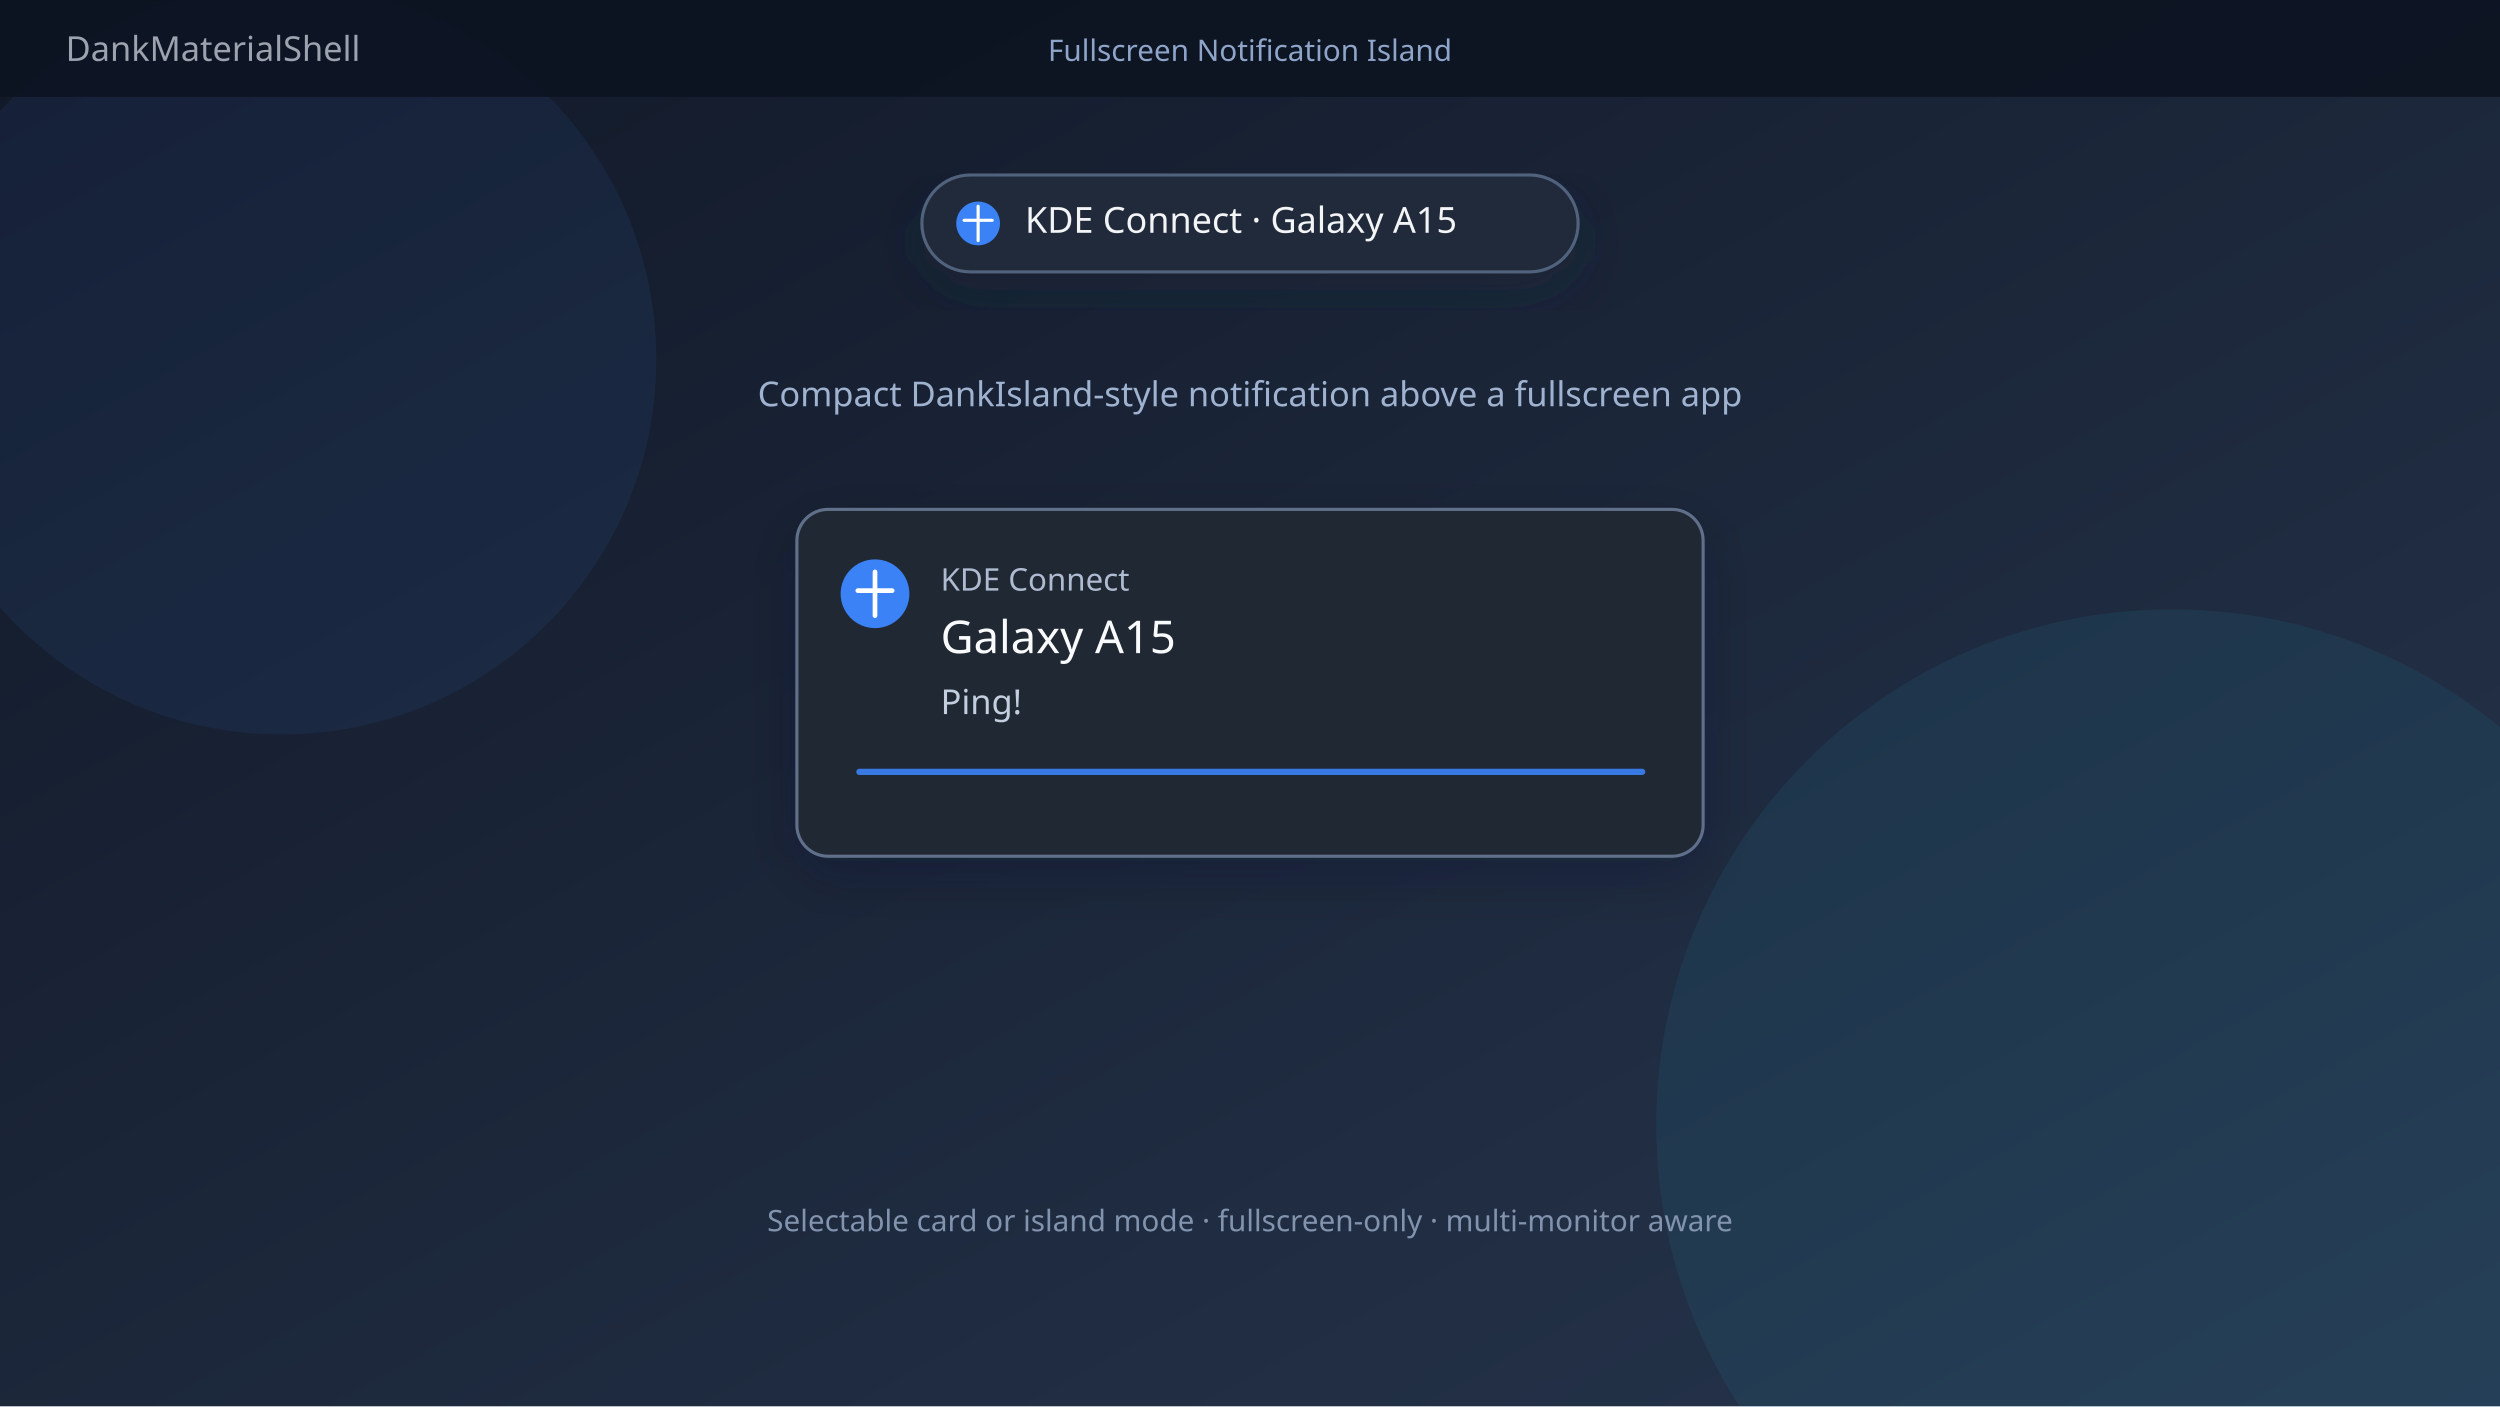
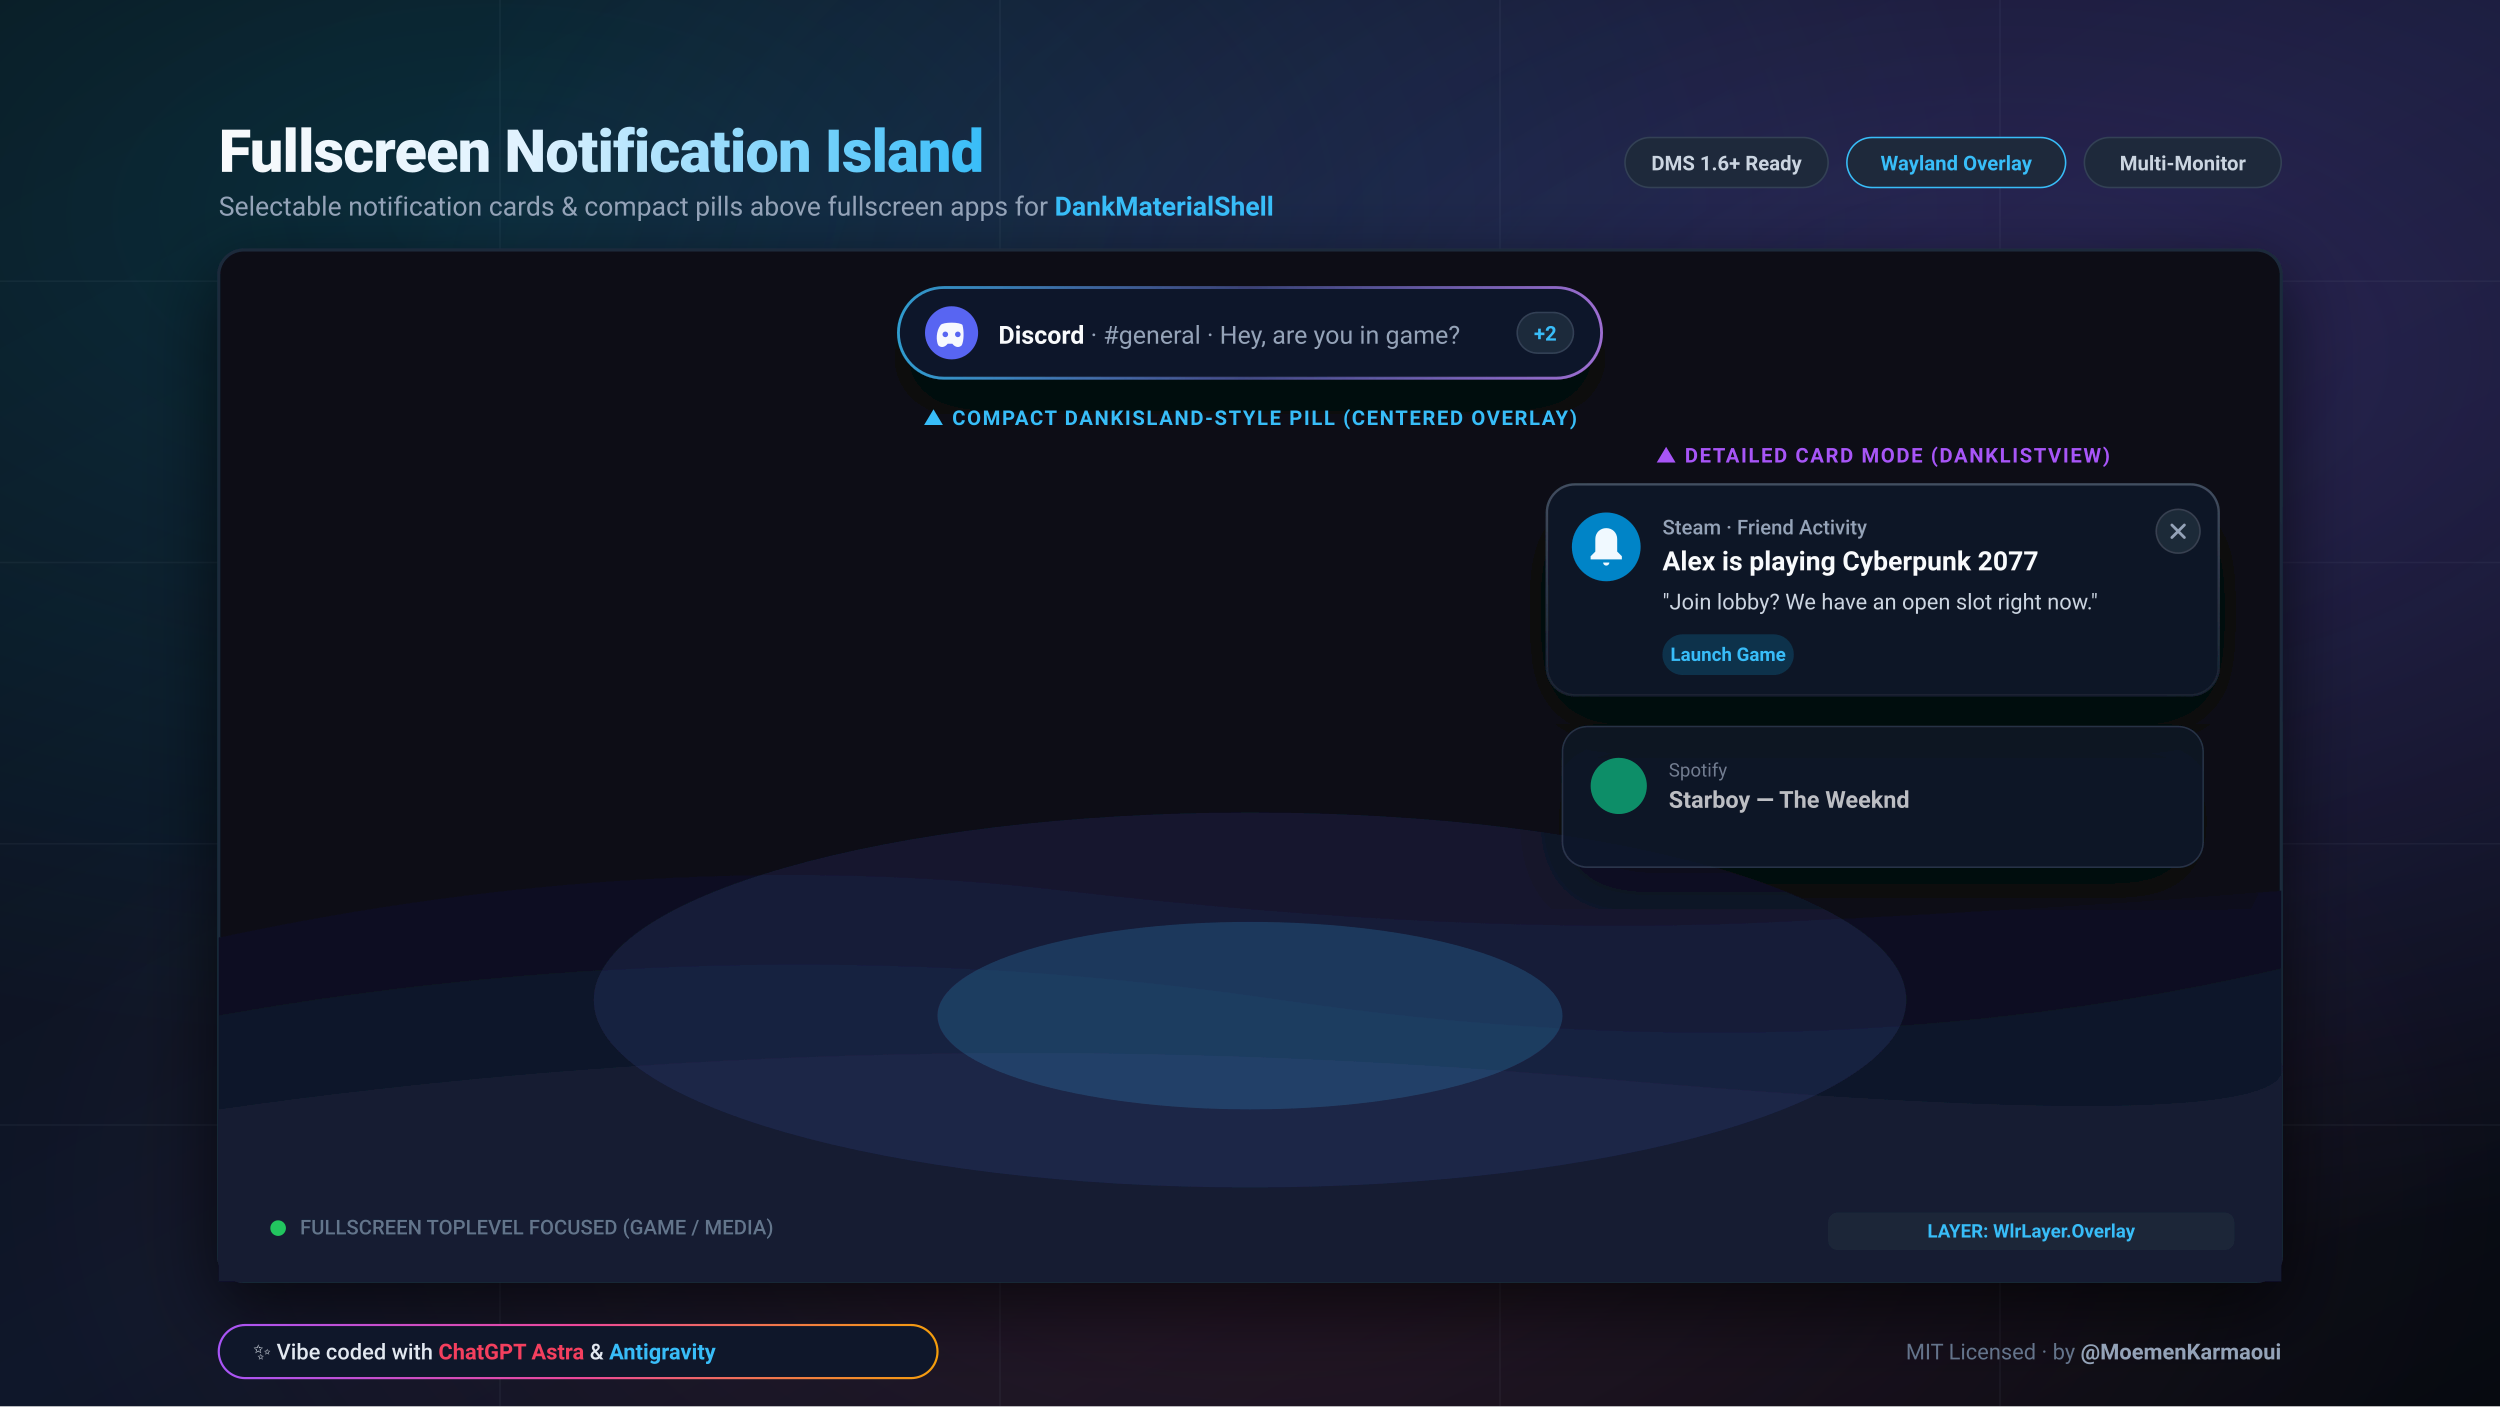
- <svg xmlns="http://www.w3.org/2000/svg" width="1600" height="900" viewBox="0 0 1600 900">
+ <svg xmlns="http://www.w3.org/2000/svg" viewBox="0 0 1600 900" width="1600" height="900">
  <defs>
-     <linearGradient id="bg" x1="0" y1="0" x2="1" y2="1">
-       <stop offset="0" stop-color="#111827" />
-       <stop offset="1" stop-color="#26354d" />
+     <linearGradient id="bg" x1="0%" y1="0%" x2="100%" y2="100%">
+       <stop offset="0%" stop-color="#0a0d14" />
+       <stop offset="50%" stop-color="#0f172a" />
+       <stop offset="100%" stop-color="#070a10" />
    </linearGradient>
-     <filter id="shadow" x="-20%" y="-20%" width="140%" height="160%">
-       <feGaussianBlur stdDeviation="18" />
-       <feComponentTransfer>
-         <feFuncA type="linear" slope=".35" />
-       </feComponentTransfer>
-       <feOffset dy="12" />
+     <radialGradient id="glow-cyan" cx="20%" cy="15%" r="60%">
+       <stop offset="0%" stop-color="#06b6d4" stop-opacity="0.18" />
+       <stop offset="100%" stop-color="#06b6d4" stop-opacity="0" />
+     </radialGradient>
+     <radialGradient id="glow-violet" cx="80%" cy="25%" r="65%">
+       <stop offset="0%" stop-color="#8b5cf6" stop-opacity="0.22" />
+       <stop offset="100%" stop-color="#8b5cf6" stop-opacity="0" />
+     </radialGradient>
+     <radialGradient id="glow-magenta" cx="50%" cy="85%" r="50%">
+       <stop offset="0%" stop-color="#f43f5e" stop-opacity="0.12" />
+       <stop offset="100%" stop-color="#f43f5e" stop-opacity="0" />
+     </radialGradient>
+     <linearGradient id="pillBorder" x1="0%" y1="0%" x2="100%" y2="0%">
+       <stop offset="0%" stop-color="#38bdf8" stop-opacity="0.8" />
+       <stop offset="50%" stop-color="#818cf8" stop-opacity="0.4" />
+       <stop offset="100%" stop-color="#c084fc" stop-opacity="0.8" />
+     </linearGradient>
+     <linearGradient id="cardBorder" x1="0%" y1="0%" x2="0%" y2="100%">
+       <stop offset="0%" stop-color="#64748b" stop-opacity="0.6" />
+       <stop offset="100%" stop-color="#334155" stop-opacity="0.3" />
+     </linearGradient>
+     <linearGradient id="titleGrad" x1="0%" y1="0%" x2="100%" y2="0%">
+       <stop offset="0%" stop-color="#f8fafc" />
+       <stop offset="40%" stop-color="#e0f2fe" />
+       <stop offset="100%" stop-color="#38bdf8" />
+     </linearGradient>
+     <linearGradient id="vibeGrad" x1="0%" y1="0%" x2="100%" y2="0%">
+       <stop offset="0%" stop-color="#a855f7" />
+       <stop offset="50%" stop-color="#ec4899" />
+       <stop offset="100%" stop-color="#f59e0b" />
+     </linearGradient>
+     <filter id="shadow-soft" x="-20%" y="-20%" width="140%" height="150%">
+       <feDropShadow dx="0" dy="16" stdDeviation="24" flood-color="#000" flood-opacity="0.65" />
+     </filter>
+     <filter id="shadow-pill" x="-20%" y="-20%" width="140%" height="160%">
+       <feDropShadow dx="0" dy="10" stdDeviation="18" flood-color="#0284c7" flood-opacity="0.35" />
+       <feDropShadow dx="0" dy="16" stdDeviation="26" flood-color="#000" flood-opacity="0.7" />
    </filter>
  </defs>
  <rect width="1600" height="900" fill="url(#bg)" />
-   <circle cx="180" cy="230" r="240" fill="#3b82f6" opacity=".08" />
-   <circle cx="1390" cy="720" r="330" fill="#22d3ee" opacity=".07" />
-   <rect x="0" y="0" width="1600" height="62" fill="#0b1220" opacity=".88" />
-   <text x="42" y="39" fill="#9ca3af" font-family="sans-serif" font-size="22">DankMaterialShell</text>
-   <text x="800" y="39" text-anchor="middle" fill="#8ea4c9" font-family="sans-serif" font-size="19">Fullscreen Notification Island</text>
-   <rect x="590" y="112" width="420" height="62" rx="31" fill="#1f2937" opacity=".96" filter="url(#shadow)" />
-   <rect x="590" y="112" width="420" height="62" rx="31" fill="#202a3b" stroke="#51627d" stroke-width="2" />
-   <circle cx="626" cy="143" r="14" fill="#3b82f6" />
-   <path d="M626 132v22M617 141h18" stroke="#fff" stroke-width="2" stroke-linecap="round" />
-   <text x="656" y="149" fill="#f3f4f6" font-family="sans-serif" font-size="23">KDE Connect · Galaxy A15</text>
-   <text x="800" y="260" text-anchor="middle" fill="#9fb2cf" font-family="sans-serif" font-size="22">Compact DankIsland-style notification above a fullscreen app</text>
-   <rect x="510" y="326" width="580" height="222" rx="20" fill="#111827" opacity=".7" filter="url(#shadow)" />
-   <rect x="510" y="326" width="580" height="222" rx="20" fill="#202833" stroke="#60708b" stroke-width="2" />
-   <circle cx="560" cy="380" r="22" fill="#3b82f6" />
-   <path d="M560 366v28M549 378h22" stroke="#fff" stroke-width="3" stroke-linecap="round" />
-   <text x="602" y="378" fill="#aebbd0" font-family="sans-serif" font-size="20">KDE Connect</text>
-   <text x="602" y="418" fill="#f9fafb" font-family="sans-serif" font-size="29">Galaxy A15</text>
-   <text x="602" y="457" fill="#c3cede" font-family="sans-serif" font-size="22">Ping!</text>
-   <rect x="548" y="492" width="505" height="4" rx="2" fill="#3b82f6" opacity=".9" />
-   <text x="800" y="788" text-anchor="middle" fill="#8293ad" font-family="sans-serif" font-size="19">Selectable card or island mode · fullscreen-only · multi-monitor aware</text>
+   <rect width="1600" height="900" fill="url(#glow-cyan)" />
+   <rect width="1600" height="900" fill="url(#glow-violet)" />
+   <rect width="1600" height="900" fill="url(#glow-magenta)" />
+   <g opacity="0.07" stroke="#94a3b8" stroke-width="1">
+     <line x1="0" y1="180" x2="1600" y2="180" />
+     <line x1="0" y1="360" x2="1600" y2="360" />
+     <line x1="0" y1="540" x2="1600" y2="540" />
+     <line x1="0" y1="720" x2="1600" y2="720" />
+     <line x1="320" y1="0" x2="320" y2="900" />
+     <line x1="640" y1="0" x2="640" y2="900" />
+     <line x1="960" y1="0" x2="960" y2="900" />
+     <line x1="1280" y1="0" x2="1280" y2="900" />
+   </g>
+   <g transform="translate(140, 160)" filter="url(#shadow-soft)">
+     <rect width="1320" height="660" rx="16" fill="#090d16" stroke="#1e293b" stroke-width="2" />
+     <path d="M 0,440 Q 280,380 540,410 T 1000,430 T 1320,410 L 1320,660 L 0,660 Z" fill="#0b1120" />
+     <path d="M 0,490 Q 340,430 680,480 T 1320,460 L 1320,660 L 0,660 Z" fill="#0f172a" opacity="0.9" />
+     <path d="M 0,550 Q 420,490 880,530 T 1320,520 L 1320,660 L 0,660 Z" fill="#131c31" />
+     <ellipse cx="660" cy="480" rx="420" ry="120" fill="#6366f1" opacity="0.12" />
+     <ellipse cx="660" cy="490" rx="200" ry="60" fill="#38bdf8" opacity="0.18" />
+     <g transform="translate(28, 616)">
+       <circle cx="10" cy="10" r="5" fill="#22c55e" />
+       <text x="24" y="14" fill="#64748b" font-family="-apple-system, BlinkMacSystemFont, 'Segoe UI', Roboto, sans-serif" font-size="13" font-weight="500">FULLSCREEN TOPLEVEL FOCUSED (GAME / MEDIA)</text>
+     </g>
+     <g transform="translate(1030, 616)">
+       <rect x="0" y="0" width="260" height="24" rx="6" fill="#1e293b" opacity="0.8" />
+       <text x="130" y="16" text-anchor="middle" fill="#38bdf8" font-family="-apple-system, BlinkMacSystemFont, 'Segoe UI', Roboto, sans-serif" font-size="12" font-weight="600">LAYER: WlrLayer.Overlay</text>
+     </g>
+     <g transform="translate(435, 24)" filter="url(#shadow-pill)">
+       <rect width="450" height="58" rx="29" fill="#0f172a" fill-opacity="0.95" />
+       <rect width="450" height="58" rx="29" fill="none" stroke="url(#pillBorder)" stroke-width="1.8" />
+       <circle cx="34" cy="29" r="17" fill="#5865F2" />
+       <path d="M 27,24 C 28.5,22 39.5,22 41,24 C 42,28 42,34 40.5,37 C 38.5,39 36,38 34.5,36 C 33.5,36 32.5,36 31.5,36 C 30,38 27.5,39 25.5,37 C 24,34 24,28 27,24 Z" fill="#fff" opacity="0.95" />
+       <circle cx="30" cy="30" r="1.8" fill="#5865F2" />
+       <circle cx="38" cy="30" r="1.8" fill="#5865F2" />
+       <text x="64" y="36" fill="#f8fafc" font-family="-apple-system, BlinkMacSystemFont, 'Segoe UI', Roboto, sans-serif" font-size="16" font-weight="600">
+         Discord <tspan fill="#94a3b8" font-weight="400">· #general · Hey, are you in game?</tspan>
+       </text>
+       <rect x="396" y="16" width="36" height="26" rx="13" fill="#1e293b" stroke="#334155" stroke-width="1" />
+       <text x="414" y="34" text-anchor="middle" fill="#38bdf8" font-family="-apple-system, BlinkMacSystemFont, 'Segoe UI', Roboto, sans-serif" font-size="13" font-weight="700">+2</text>
+     </g>
+     <text x="660" y="112" text-anchor="middle" fill="#38bdf8" font-family="-apple-system, BlinkMacSystemFont, 'Segoe UI', Roboto, sans-serif" font-size="13" font-weight="600" letter-spacing="1">
+       ▲ COMPACT DANKISLAND-STYLE PILL (CENTERED OVERLAY)
+     </text>
+     <g transform="translate(850, 150)" filter="url(#shadow-soft)">
+       <rect width="430" height="135" rx="18" fill="#111827" fill-opacity="0.96" />
+       <rect width="430" height="135" rx="18" fill="none" stroke="url(#cardBorder)" stroke-width="1.5" />
+       <circle cx="38" cy="40" r="22" fill="#0284c7" />
+       <path d="M 38,28 C 34,28 31,31 31,35 L 31,43 L 28,46 L 28,48 L 48,48 L 48,46 L 45,43 L 45,35 C 45,31 42,28 38,28 Z M 36,50 C 36,51.1 36.9,52 38,52 C 39.1,52 40,51.1 40,50 Z" fill="#f0f9ff" />
+       <text x="74" y="32" fill="#94a3b8" font-family="-apple-system, BlinkMacSystemFont, 'Segoe UI', Roboto, sans-serif" font-size="13" font-weight="500">Steam · Friend Activity</text>
+       <text x="74" y="55" fill="#f8fafc" font-family="-apple-system, BlinkMacSystemFont, 'Segoe UI', Roboto, sans-serif" font-size="17" font-weight="700">Alex is playing Cyberpunk 2077</text>
+       <text x="74" y="80" fill="#cbd5e1" font-family="-apple-system, BlinkMacSystemFont, 'Segoe UI', Roboto, sans-serif" font-size="14">"Join lobby? We have an open slot right now."</text>
+       <g transform="translate(74, 96)">
+         <rect width="84" height="26" rx="13" fill="#0284c7" opacity="0.25" />
+         <text x="42" y="17" text-anchor="middle" fill="#38bdf8" font-family="-apple-system, BlinkMacSystemFont, 'Segoe UI', Roboto, sans-serif" font-size="12" font-weight="600">Launch Game</text>
+       </g>
+       <g transform="translate(390, 16)">
+         <circle cx="14" cy="14" r="14" fill="#1f2937" stroke="#374151" stroke-width="1" />
+         <path d="M 10,10 L 18,18 M 18,10 L 10,18" stroke="#94a3b8" stroke-width="1.8" stroke-linecap="round" />
+       </g>
+     </g>
+     <text x="1065" y="136" text-anchor="middle" fill="#a855f7" font-family="-apple-system, BlinkMacSystemFont, 'Segoe UI', Roboto, sans-serif" font-size="13" font-weight="600" letter-spacing="1">
+       ▲ DETAILED CARD MODE (DANKLISTVIEW)
+     </text>
+     <g transform="translate(860, 305)" opacity="0.75" filter="url(#shadow-soft)">
+       <rect width="410" height="90" rx="16" fill="#0f172a" fill-opacity="0.95" />
+       <rect width="410" height="90" rx="16" fill="none" stroke="#334155" stroke-width="1" />
+       <circle cx="36" cy="38" r="18" fill="#10b981" />
+       <text x="68" y="32" fill="#94a3b8" font-family="-apple-system, BlinkMacSystemFont, 'Segoe UI', Roboto, sans-serif" font-size="12">Spotify</text>
+       <text x="68" y="52" fill="#f8fafc" font-family="-apple-system, BlinkMacSystemFont, 'Segoe UI', Roboto, sans-serif" font-size="15" font-weight="600">Starboy — The Weeknd</text>
+     </g>
+   </g>
+   <g transform="translate(140, 72)">
+     <text x="0" y="38" fill="url(#titleGrad)" font-family="-apple-system, BlinkMacSystemFont, 'Segoe UI', Roboto, sans-serif" font-size="38" font-weight="800" letter-spacing="-0.5">
+       Fullscreen Notification Island
+     </text>
+     <text x="0" y="66" fill="#94a3b8" font-family="-apple-system, BlinkMacSystemFont, 'Segoe UI', Roboto, sans-serif" font-size="17" font-weight="400">
+       Selectable notification cards &amp; compact pills above fullscreen apps for <tspan fill="#38bdf8" font-weight="600">DankMaterialShell</tspan>
+     </text>
+     <g transform="translate(900, 16)">
+       <rect x="0" y="0" width="130" height="32" rx="16" fill="#1e293b" stroke="#334155" stroke-width="1" />
+       <text x="65" y="21" text-anchor="middle" fill="#cbd5e1" font-family="-apple-system, BlinkMacSystemFont, 'Segoe UI', Roboto, sans-serif" font-size="13" font-weight="600">DMS 1.6+ Ready</text>
+       <rect x="142" y="0" width="140" height="32" rx="16" fill="#1e293b" stroke="#38bdf8" stroke-width="1" />
+       <text x="212" y="21" text-anchor="middle" fill="#38bdf8" font-family="-apple-system, BlinkMacSystemFont, 'Segoe UI', Roboto, sans-serif" font-size="13" font-weight="600">Wayland Overlay</text>
+       <rect x="294" y="0" width="126" height="32" rx="16" fill="#1e293b" stroke="#334155" stroke-width="1" />
+       <text x="357" y="21" text-anchor="middle" fill="#cbd5e1" font-family="-apple-system, BlinkMacSystemFont, 'Segoe UI', Roboto, sans-serif" font-size="13" font-weight="600">Multi-Monitor</text>
+     </g>
+   </g>
+   <g transform="translate(140, 848)">
+     <rect x="0" y="0" width="460" height="34" rx="17" fill="#0f172a" stroke="url(#vibeGrad)" stroke-width="1.4" />
+     <text x="22" y="22" fill="#e2e8f0" font-family="-apple-system, BlinkMacSystemFont, 'Segoe UI', Roboto, sans-serif" font-size="14" font-weight="500">
+       ✨ Vibe coded with <tspan fill="#f43f5e" font-weight="700">ChatGPT Astra</tspan> &amp; <tspan fill="#38bdf8" font-weight="700">Antigravity</tspan>
+     </text>
+     <text x="1320" y="22" text-anchor="end" fill="#64748b" font-family="-apple-system, BlinkMacSystemFont, 'Segoe UI', Roboto, sans-serif" font-size="14" font-weight="400">
+       MIT Licensed · by <tspan fill="#94a3b8" font-weight="600">@MoemenKarmaoui</tspan>
+     </text>
+   </g>
</svg>
